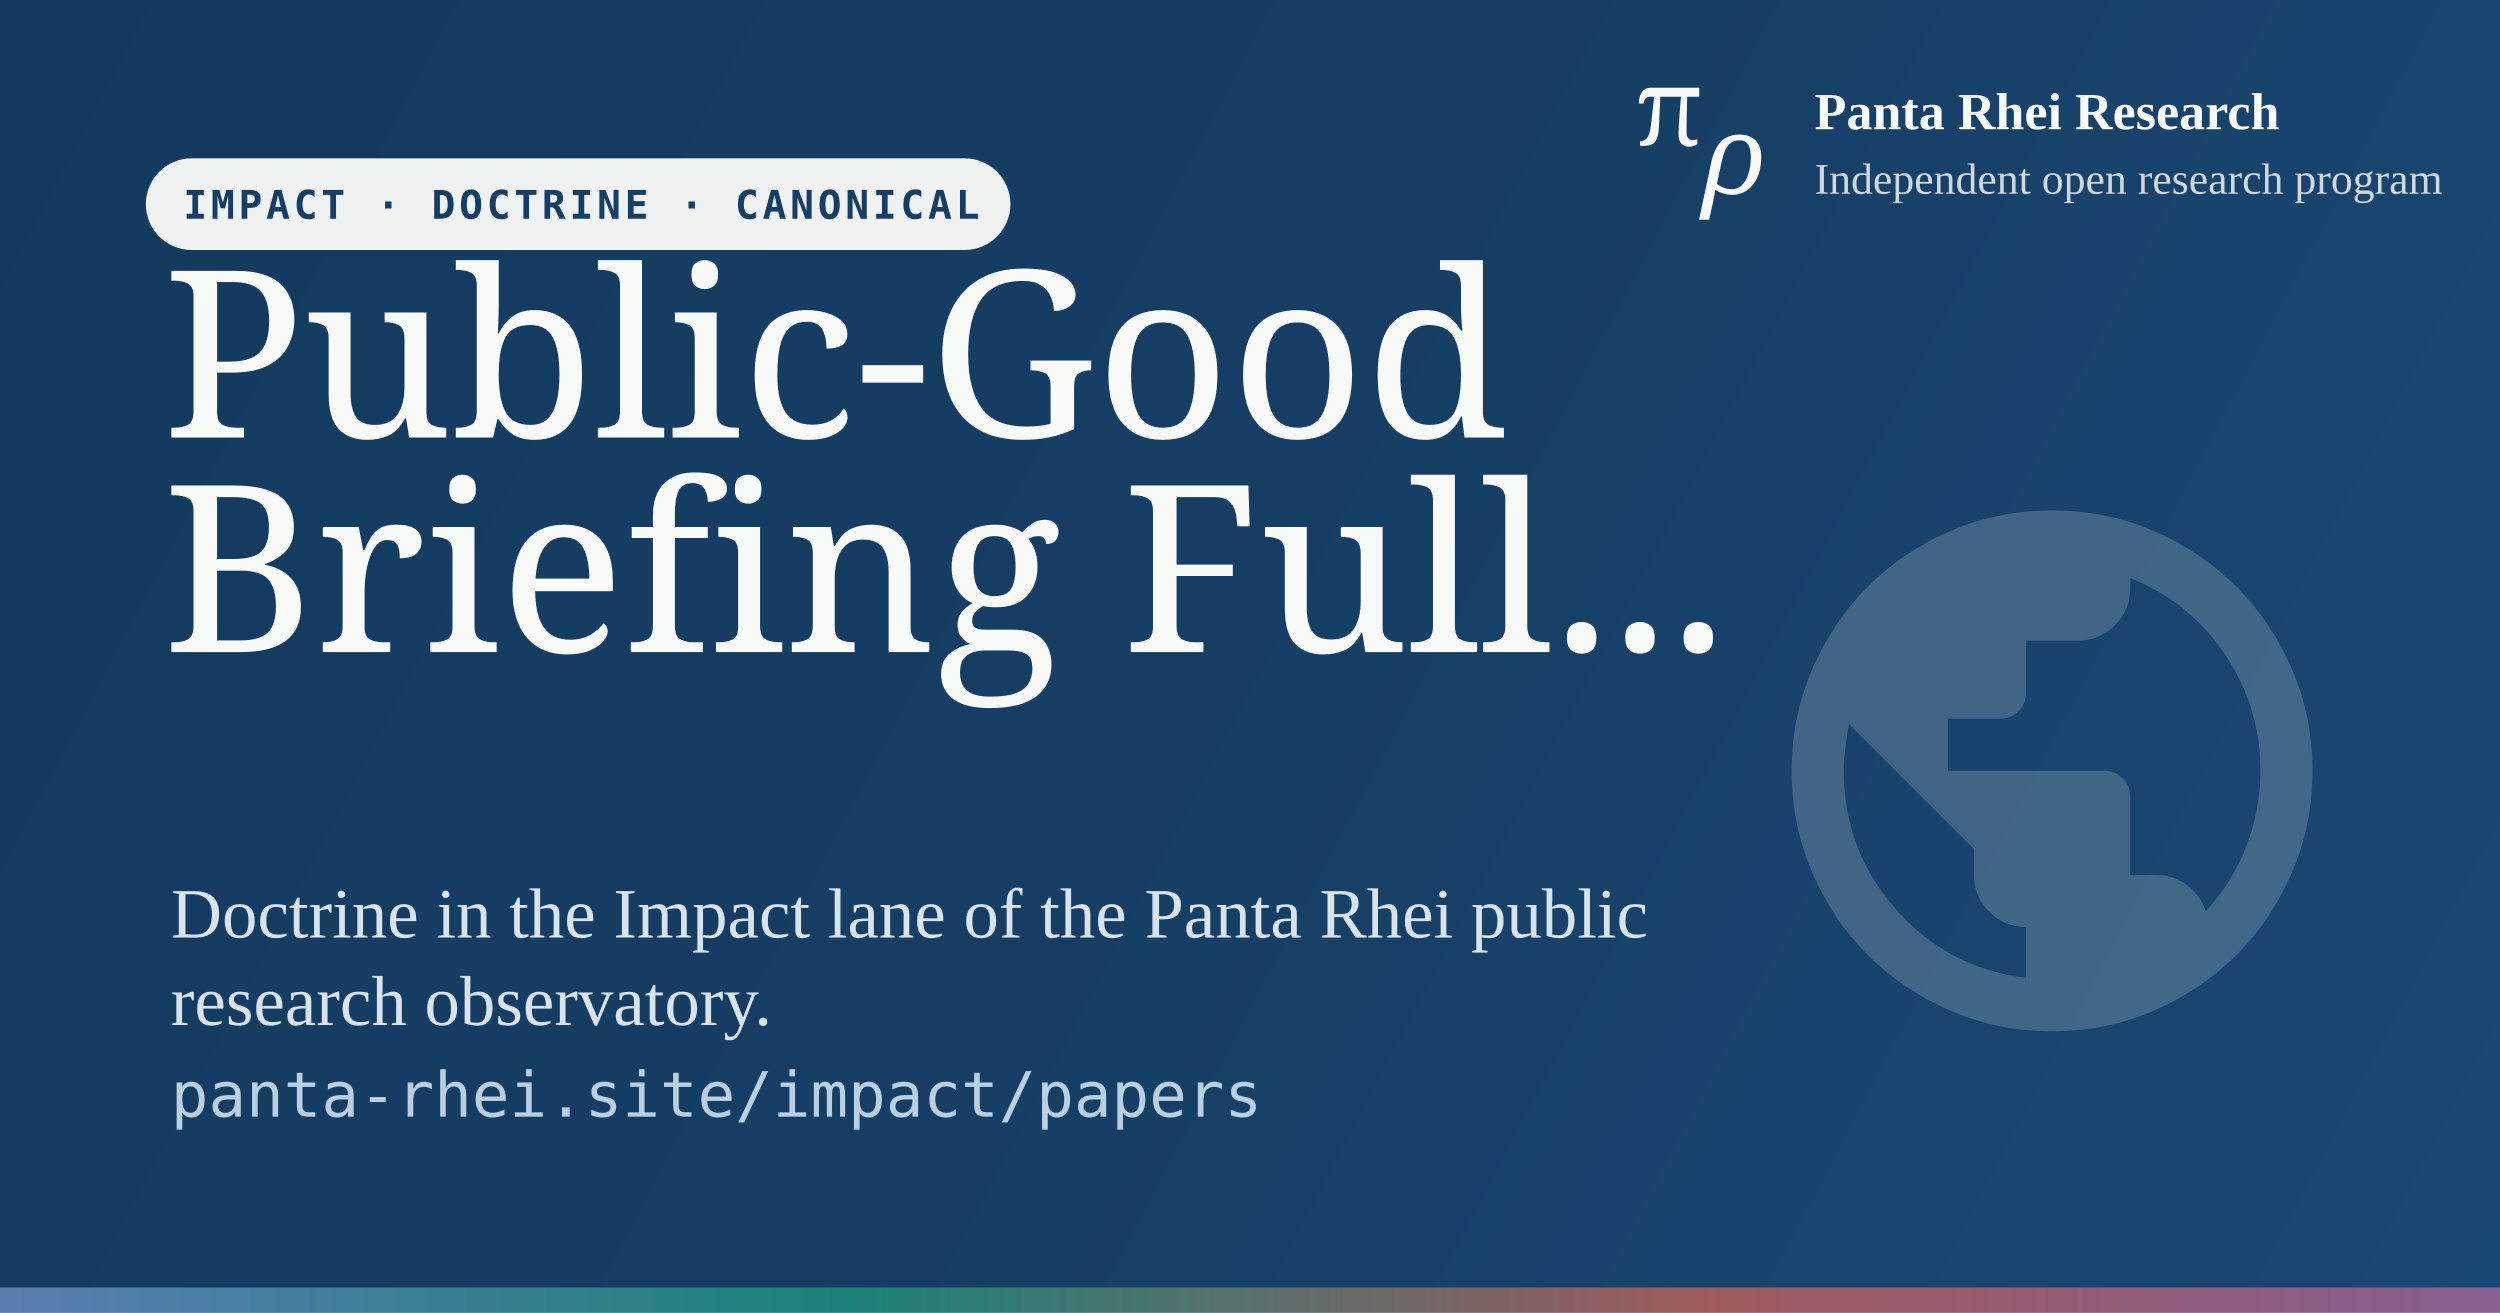
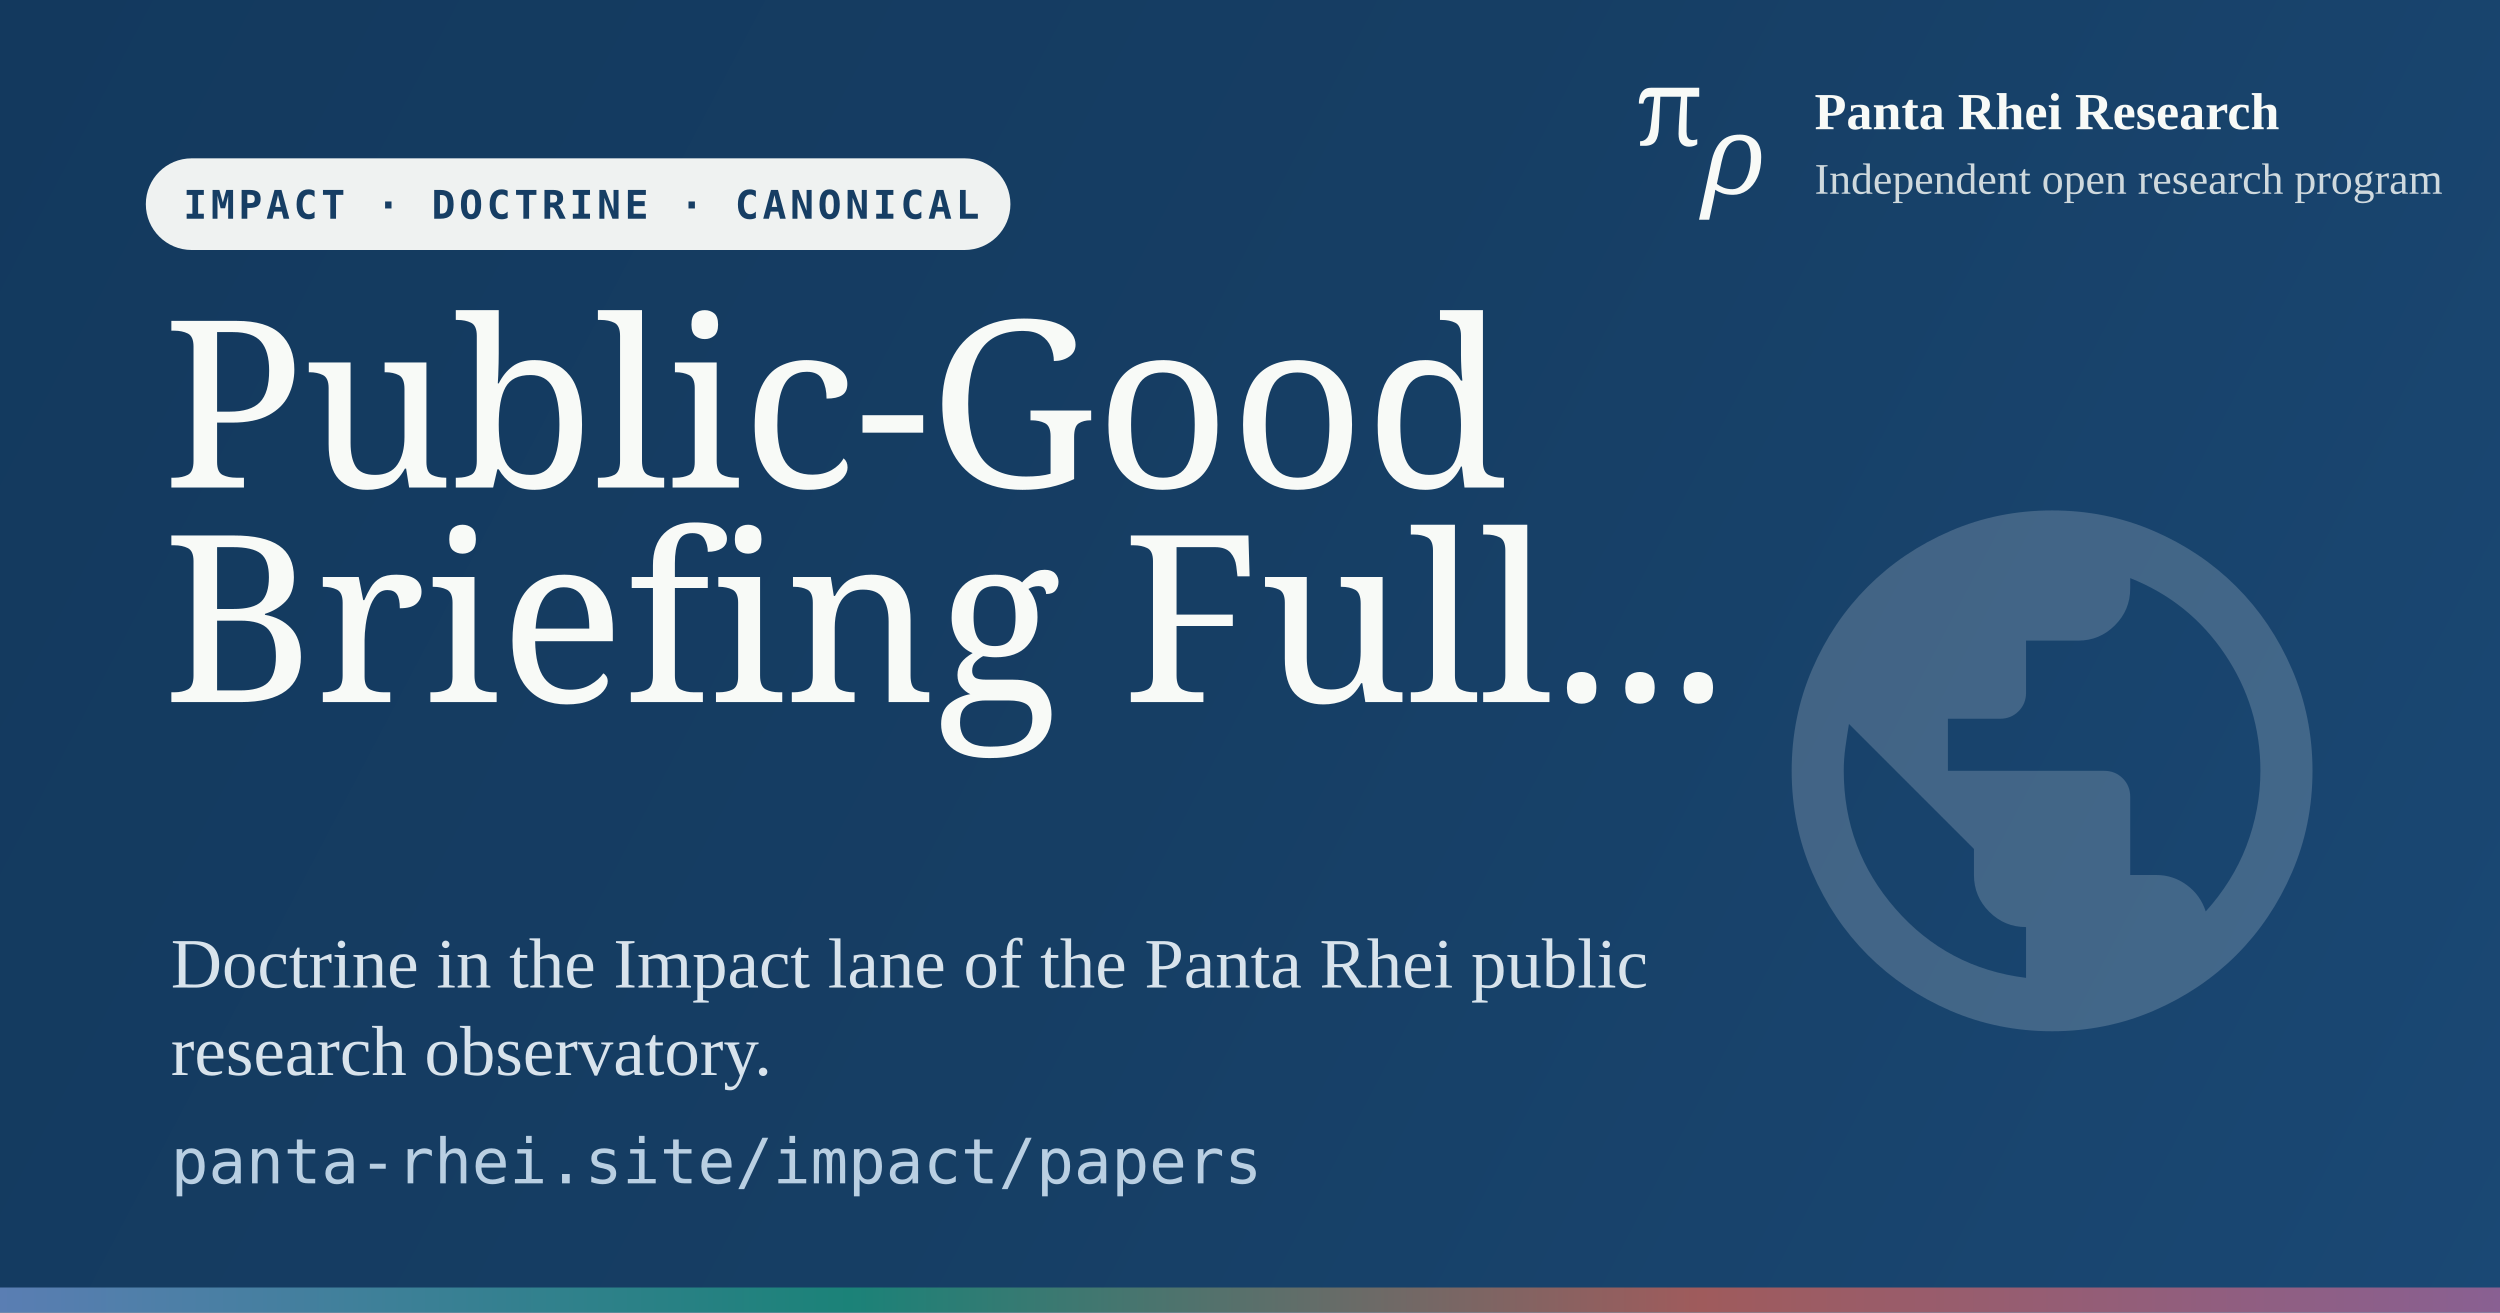
<svg xmlns="http://www.w3.org/2000/svg" width="1200" height="630" viewBox="0 0 1200 630" role="img" aria-label="Panta Rhei preview card for Public-Good Briefing Full Texts.">
  <defs>
    <style>
      @font-face { font-family: "EB Garamond OG"; src: url("../fonts-local/EBGaramond-Regular.ttf"); }
      @font-face { font-family: "Source Sans 3 OG"; src: url("../fonts-local/SourceSans3-Regular.ttf"); }
      @font-face { font-family: "Source Code Pro OG"; src: url("../fonts-local/SourceCodePro-Regular.ttf"); }
    </style>
    <linearGradient id="spectrum-rule" x1="0" y1="0" x2="1200" y2="0" gradientUnits="userSpaceOnUse">
      <stop offset="0%" stop-color="#5A7EB3" />
      <stop offset="34%" stop-color="#1B8278" />
      <stop offset="68%" stop-color="#9F5B5C" />
      <stop offset="100%" stop-color="#896092" />
    </linearGradient>
  </defs>
  <linearGradient id="panta-og-dark-gradient" x1="0" y1="0" x2="1200" y2="630" gradientUnits="userSpaceOnUse">
    <stop offset="0%" stop-color="#13395E" />
    <stop offset="48%" stop-color="#163E64" />
    <stop offset="100%" stop-color="#1A4874" />
  </linearGradient>
  <rect width="1200" height="630" fill="url(#panta-og-dark-gradient)" />
  <rect x="0" y="618" width="1200" height="12" fill="url(#spectrum-rule)" />
  <svg x="835" y="220" width="300" height="300" viewBox="0 -960 960 960" opacity="0.18" aria-hidden="true">
    <path d="M480-80q-83 0-156-31.5T197-197q-54-54-85.5-127T80-480q0-83 31.5-156T197-763q54-54 127-85.5T480-880q83 0 156 31.5T763-763q54 54 85.5 127T880-480q0 83-31.5 156T763-197q-54 54-127 85.5T480-80Zm-40-82v-78q-33 0-56.5-23.5T360-320v-40L168-552q-3 18-5.5 36t-2.5 36q0 121 79.5 212T440-162Zm276-102q20-22 36-47.5t26.5-53q10.5-27.5 16-56.5t5.5-59q0-98-54.5-179T600-776v16q0 33-23.5 56.5T520-680h-80v80q0 17-11.5 28.5T400-560h-80v80h240q17 0 28.5 11.5T600-440v120h40q26 0 47 15.5t29 40.5Z" fill="#FFFFFF" />
  </svg>
  <g transform="translate(785 26)" fill="#F8FAF7">
    <text x="0" y="44" font-family="EB Garamond OG, Georgia, serif" font-size="52" font-weight="400">π</text>
    <text x="31" y="67" font-family="EB Garamond OG, Georgia, serif" font-size="52" font-style="italic" font-weight="400">ρ</text>
    <text x="86" y="36" font-family="Source Sans 3 OG, Inter, Arial, sans-serif" font-size="25" font-weight="700">Panta Rhei Research</text>
    <text x="86" y="67" font-family="Source Sans 3 OG, Inter, Arial, sans-serif" font-size="21" opacity="0.82">Independent open research program</text>
  </g>
  <g transform="translate(70 76)">
    <rect width="415" height="44" rx="22" fill="#F8FAF7" opacity="0.96" />
    <text x="18" y="29" font-family="Source Code Pro OG, ui-monospace, monospace" font-size="19" font-weight="700" letter-spacing="1.8" fill="#163E64">IMPACT · DOCTRINE · CANONICAL</text>
  </g>
  <text font-family="EB Garamond OG, Georgia, serif" font-size="112" font-weight="400" fill="#F8FAF7">
-     <tspan x="78" y="210">Public-Good</tspan>
-     <tspan x="78" y="313">Briefing Full...</tspan>
+     <tspan x="78" y="234">Public-Good</tspan>
+     <tspan x="78" y="337">Briefing Full...</tspan>
  </text>
  <text font-family="Source Sans 3 OG, Inter, Arial, sans-serif" font-size="34" font-weight="400" fill="#D8E3EC">
-     <tspan x="82" y="450">Doctrine in the Impact lane of the Panta Rhei public</tspan>
-     <tspan x="82" y="492">research observatory.</tspan>
+     <tspan x="82" y="474">Doctrine in the Impact lane of the Panta Rhei public</tspan>
+     <tspan x="82" y="516">research observatory.</tspan>
  </text>
-   <text x="82" y="536" font-family="Source Code Pro OG, ui-monospace, monospace" font-size="30" font-weight="500" fill="#B9CFE2">panta-rhei.site/impact/papers</text>
+   <text x="82" y="568" font-family="Source Code Pro OG, ui-monospace, monospace" font-size="30" font-weight="500" fill="#B9CFE2">panta-rhei.site/impact/papers</text>
</svg>
